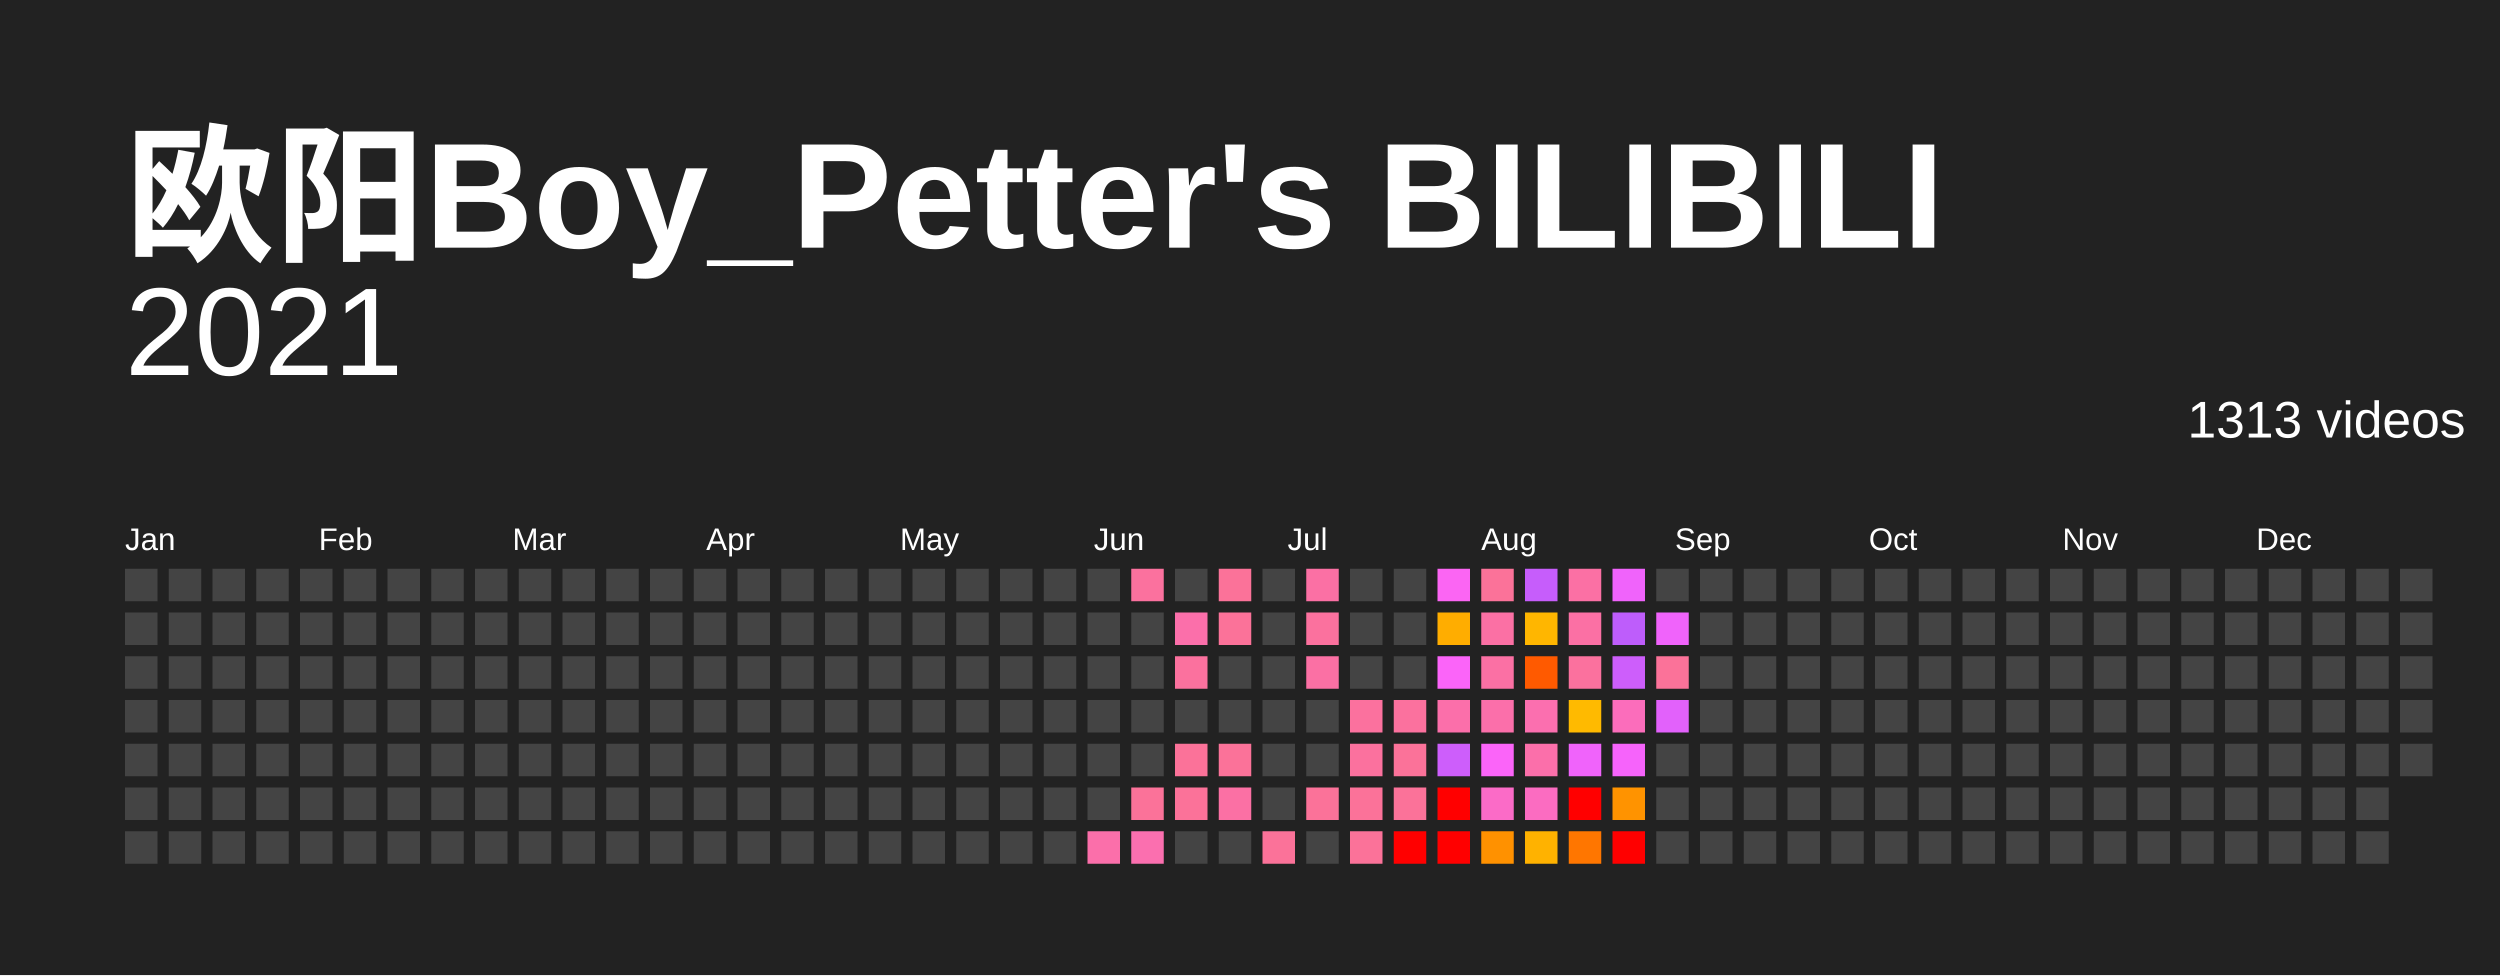
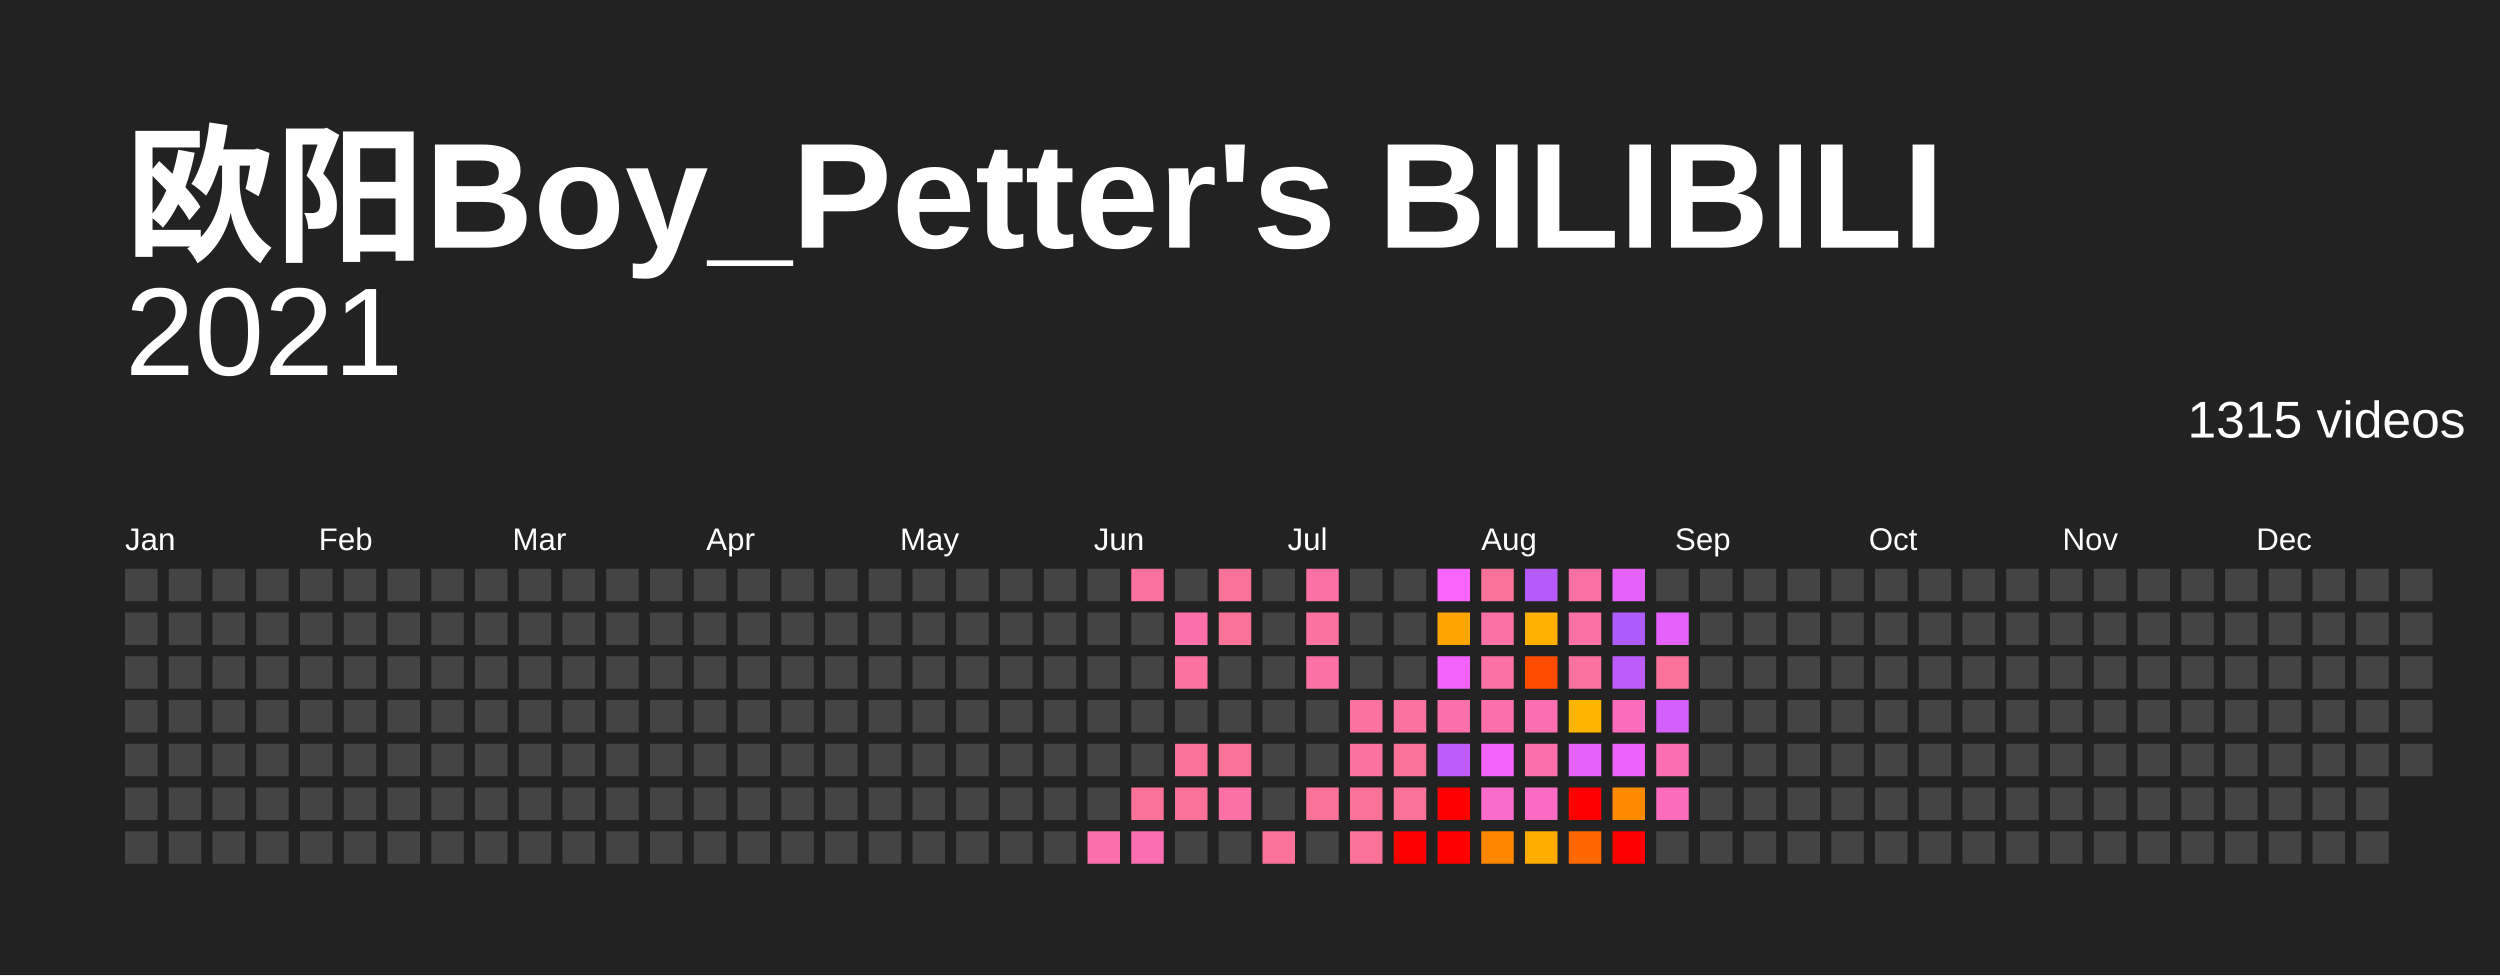
<svg xmlns="http://www.w3.org/2000/svg" baseProfile="full" height="78mm" version="1.1" viewBox="0,0,200,78" width="200mm">
  <defs />
  <rect fill="#222222" height="78" width="200" x="0" y="0" />
  <text fill="#FFFFFF" style="font-size:12px; font-family:Arial; font-weight:bold;" x="10" y="20">欧阳Boy_Petter's BILIBILI</text>
  <text alignment-baseline="hanging" fill="#FFFFFF" style="font-size:10.0px; font-family:Arial;" x="10" y="30">2021</text>
-   <text alignment-baseline="hanging" fill="#FFFFFF" style="font-size:4.125px; font-family:Arial;" x="175" y="35">1313 videos</text>
+   <text alignment-baseline="hanging" fill="#FFFFFF" style="font-size:4.125px; font-family:Arial;" x="175" y="35">1315 videos</text>
  <text fill="#FFFFFF" style="font-size:2.5px; font-family:Arial" x="10.0" y="44">Jan</text>
  <text fill="#FFFFFF" style="font-size:2.5px; font-family:Arial" x="25.5" y="44">Feb</text>
  <text fill="#FFFFFF" style="font-size:2.5px; font-family:Arial" x="41.0" y="44">Mar</text>
  <text fill="#FFFFFF" style="font-size:2.5px; font-family:Arial" x="56.5" y="44">Apr</text>
  <text fill="#FFFFFF" style="font-size:2.5px; font-family:Arial" x="72.0" y="44">May</text>
  <text fill="#FFFFFF" style="font-size:2.5px; font-family:Arial" x="87.5" y="44">Jun</text>
  <text fill="#FFFFFF" style="font-size:2.5px; font-family:Arial" x="103.0" y="44">Jul</text>
  <text fill="#FFFFFF" style="font-size:2.5px; font-family:Arial" x="118.5" y="44">Aug</text>
  <text fill="#FFFFFF" style="font-size:2.5px; font-family:Arial" x="134.0" y="44">Sep</text>
  <text fill="#FFFFFF" style="font-size:2.5px; font-family:Arial" x="149.5" y="44">Oct</text>
  <text fill="#FFFFFF" style="font-size:2.5px; font-family:Arial" x="165.0" y="44">Nov</text>
  <text fill="#FFFFFF" style="font-size:2.5px; font-family:Arial" x="180.5" y="44">Dec</text>
  <rect fill="#444444" height="2.6" width="2.6" x="10.0" y="45.5" />
  <rect fill="#444444" height="2.6" width="2.6" x="10.0" y="49.0" />
  <rect fill="#444444" height="2.6" width="2.6" x="10.0" y="52.5" />
  <rect fill="#444444" height="2.6" width="2.6" x="10.0" y="56.0" />
  <rect fill="#444444" height="2.6" width="2.6" x="10.0" y="59.5" />
  <rect fill="#444444" height="2.6" width="2.6" x="10.0" y="63.0" />
  <rect fill="#444444" height="2.6" width="2.6" x="10.0" y="66.5" />
  <rect fill="#444444" height="2.6" width="2.6" x="13.5" y="45.5" />
  <rect fill="#444444" height="2.6" width="2.6" x="13.5" y="49.0" />
  <rect fill="#444444" height="2.6" width="2.6" x="13.5" y="52.5" />
  <rect fill="#444444" height="2.6" width="2.6" x="13.5" y="56.0" />
  <rect fill="#444444" height="2.6" width="2.6" x="13.5" y="59.5" />
  <rect fill="#444444" height="2.6" width="2.6" x="13.5" y="63.0" />
  <rect fill="#444444" height="2.6" width="2.6" x="13.5" y="66.5" />
  <rect fill="#444444" height="2.6" width="2.6" x="17.0" y="45.5" />
  <rect fill="#444444" height="2.6" width="2.6" x="17.0" y="49.0" />
  <rect fill="#444444" height="2.6" width="2.6" x="17.0" y="52.5" />
  <rect fill="#444444" height="2.6" width="2.6" x="17.0" y="56.0" />
  <rect fill="#444444" height="2.6" width="2.6" x="17.0" y="59.5" />
  <rect fill="#444444" height="2.6" width="2.6" x="17.0" y="63.0" />
  <rect fill="#444444" height="2.6" width="2.6" x="17.0" y="66.5" />
  <rect fill="#444444" height="2.6" width="2.6" x="20.5" y="45.5" />
  <rect fill="#444444" height="2.6" width="2.6" x="20.5" y="49.0" />
  <rect fill="#444444" height="2.6" width="2.6" x="20.5" y="52.5" />
  <rect fill="#444444" height="2.6" width="2.6" x="20.5" y="56.0" />
  <rect fill="#444444" height="2.6" width="2.6" x="20.5" y="59.5" />
  <rect fill="#444444" height="2.6" width="2.6" x="20.5" y="63.0" />
  <rect fill="#444444" height="2.6" width="2.6" x="20.5" y="66.5" />
  <rect fill="#444444" height="2.6" width="2.6" x="24.0" y="45.5" />
  <rect fill="#444444" height="2.6" width="2.6" x="24.0" y="49.0" />
  <rect fill="#444444" height="2.6" width="2.6" x="24.0" y="52.5" />
  <rect fill="#444444" height="2.6" width="2.6" x="24.0" y="56.0" />
  <rect fill="#444444" height="2.6" width="2.6" x="24.0" y="59.5" />
  <rect fill="#444444" height="2.6" width="2.6" x="24.0" y="63.0" />
  <rect fill="#444444" height="2.6" width="2.6" x="24.0" y="66.5" />
  <rect fill="#444444" height="2.6" width="2.6" x="27.5" y="45.5" />
  <rect fill="#444444" height="2.6" width="2.6" x="27.5" y="49.0" />
  <rect fill="#444444" height="2.6" width="2.6" x="27.5" y="52.5" />
  <rect fill="#444444" height="2.6" width="2.6" x="27.5" y="56.0" />
  <rect fill="#444444" height="2.6" width="2.6" x="27.5" y="59.5" />
  <rect fill="#444444" height="2.6" width="2.6" x="27.5" y="63.0" />
  <rect fill="#444444" height="2.6" width="2.6" x="27.5" y="66.5" />
  <rect fill="#444444" height="2.6" width="2.6" x="31.0" y="45.5" />
  <rect fill="#444444" height="2.6" width="2.6" x="31.0" y="49.0" />
  <rect fill="#444444" height="2.6" width="2.6" x="31.0" y="52.5" />
  <rect fill="#444444" height="2.6" width="2.6" x="31.0" y="56.0" />
  <rect fill="#444444" height="2.6" width="2.6" x="31.0" y="59.5" />
  <rect fill="#444444" height="2.6" width="2.6" x="31.0" y="63.0" />
  <rect fill="#444444" height="2.6" width="2.6" x="31.0" y="66.5" />
  <rect fill="#444444" height="2.6" width="2.6" x="34.5" y="45.5" />
  <rect fill="#444444" height="2.6" width="2.6" x="34.5" y="49.0" />
  <rect fill="#444444" height="2.6" width="2.6" x="34.5" y="52.5" />
  <rect fill="#444444" height="2.6" width="2.6" x="34.5" y="56.0" />
  <rect fill="#444444" height="2.6" width="2.6" x="34.5" y="59.5" />
  <rect fill="#444444" height="2.6" width="2.6" x="34.5" y="63.0" />
  <rect fill="#444444" height="2.6" width="2.6" x="34.5" y="66.5" />
  <rect fill="#444444" height="2.6" width="2.6" x="38.0" y="45.5" />
  <rect fill="#444444" height="2.6" width="2.6" x="38.0" y="49.0" />
  <rect fill="#444444" height="2.6" width="2.6" x="38.0" y="52.5" />
  <rect fill="#444444" height="2.6" width="2.6" x="38.0" y="56.0" />
  <rect fill="#444444" height="2.6" width="2.6" x="38.0" y="59.5" />
  <rect fill="#444444" height="2.6" width="2.6" x="38.0" y="63.0" />
  <rect fill="#444444" height="2.6" width="2.6" x="38.0" y="66.5" />
  <rect fill="#444444" height="2.6" width="2.6" x="41.5" y="45.5" />
  <rect fill="#444444" height="2.6" width="2.6" x="41.5" y="49.0" />
  <rect fill="#444444" height="2.6" width="2.6" x="41.5" y="52.5" />
  <rect fill="#444444" height="2.6" width="2.6" x="41.5" y="56.0" />
  <rect fill="#444444" height="2.6" width="2.6" x="41.5" y="59.5" />
  <rect fill="#444444" height="2.6" width="2.6" x="41.5" y="63.0" />
  <rect fill="#444444" height="2.6" width="2.6" x="41.5" y="66.5" />
  <rect fill="#444444" height="2.6" width="2.6" x="45.0" y="45.5" />
  <rect fill="#444444" height="2.6" width="2.6" x="45.0" y="49.0" />
  <rect fill="#444444" height="2.6" width="2.6" x="45.0" y="52.5" />
  <rect fill="#444444" height="2.6" width="2.6" x="45.0" y="56.0" />
  <rect fill="#444444" height="2.6" width="2.6" x="45.0" y="59.5" />
  <rect fill="#444444" height="2.6" width="2.6" x="45.0" y="63.0" />
  <rect fill="#444444" height="2.6" width="2.6" x="45.0" y="66.5" />
  <rect fill="#444444" height="2.6" width="2.6" x="48.5" y="45.5" />
  <rect fill="#444444" height="2.6" width="2.6" x="48.5" y="49.0" />
  <rect fill="#444444" height="2.6" width="2.6" x="48.5" y="52.5" />
  <rect fill="#444444" height="2.6" width="2.6" x="48.5" y="56.0" />
  <rect fill="#444444" height="2.6" width="2.6" x="48.5" y="59.5" />
  <rect fill="#444444" height="2.6" width="2.6" x="48.5" y="63.0" />
  <rect fill="#444444" height="2.6" width="2.6" x="48.5" y="66.5" />
  <rect fill="#444444" height="2.6" width="2.6" x="52.0" y="45.5" />
  <rect fill="#444444" height="2.6" width="2.6" x="52.0" y="49.0" />
  <rect fill="#444444" height="2.6" width="2.6" x="52.0" y="52.5" />
  <rect fill="#444444" height="2.6" width="2.6" x="52.0" y="56.0" />
  <rect fill="#444444" height="2.6" width="2.6" x="52.0" y="59.5" />
  <rect fill="#444444" height="2.6" width="2.6" x="52.0" y="63.0" />
  <rect fill="#444444" height="2.6" width="2.6" x="52.0" y="66.5" />
  <rect fill="#444444" height="2.6" width="2.6" x="55.5" y="45.5" />
  <rect fill="#444444" height="2.6" width="2.6" x="55.5" y="49.0" />
  <rect fill="#444444" height="2.6" width="2.6" x="55.5" y="52.5" />
  <rect fill="#444444" height="2.6" width="2.6" x="55.5" y="56.0" />
  <rect fill="#444444" height="2.6" width="2.6" x="55.5" y="59.5" />
  <rect fill="#444444" height="2.6" width="2.6" x="55.5" y="63.0" />
  <rect fill="#444444" height="2.6" width="2.6" x="55.5" y="66.5" />
  <rect fill="#444444" height="2.6" width="2.6" x="59.0" y="45.5" />
  <rect fill="#444444" height="2.6" width="2.6" x="59.0" y="49.0" />
  <rect fill="#444444" height="2.6" width="2.6" x="59.0" y="52.5" />
  <rect fill="#444444" height="2.6" width="2.6" x="59.0" y="56.0" />
  <rect fill="#444444" height="2.6" width="2.6" x="59.0" y="59.5" />
  <rect fill="#444444" height="2.6" width="2.6" x="59.0" y="63.0" />
  <rect fill="#444444" height="2.6" width="2.6" x="59.0" y="66.5" />
  <rect fill="#444444" height="2.6" width="2.6" x="62.5" y="45.5" />
  <rect fill="#444444" height="2.6" width="2.6" x="62.5" y="49.0" />
  <rect fill="#444444" height="2.6" width="2.6" x="62.5" y="52.5" />
  <rect fill="#444444" height="2.6" width="2.6" x="62.5" y="56.0" />
  <rect fill="#444444" height="2.6" width="2.6" x="62.5" y="59.5" />
  <rect fill="#444444" height="2.6" width="2.6" x="62.5" y="63.0" />
  <rect fill="#444444" height="2.6" width="2.6" x="62.5" y="66.5" />
  <rect fill="#444444" height="2.6" width="2.6" x="66.0" y="45.5" />
  <rect fill="#444444" height="2.6" width="2.6" x="66.0" y="49.0" />
  <rect fill="#444444" height="2.6" width="2.6" x="66.0" y="52.5" />
  <rect fill="#444444" height="2.6" width="2.6" x="66.0" y="56.0" />
  <rect fill="#444444" height="2.6" width="2.6" x="66.0" y="59.5" />
  <rect fill="#444444" height="2.6" width="2.6" x="66.0" y="63.0" />
  <rect fill="#444444" height="2.6" width="2.6" x="66.0" y="66.5" />
  <rect fill="#444444" height="2.6" width="2.6" x="69.5" y="45.5" />
  <rect fill="#444444" height="2.6" width="2.6" x="69.5" y="49.0" />
  <rect fill="#444444" height="2.6" width="2.6" x="69.5" y="52.5" />
  <rect fill="#444444" height="2.6" width="2.6" x="69.5" y="56.0" />
  <rect fill="#444444" height="2.6" width="2.6" x="69.5" y="59.5" />
  <rect fill="#444444" height="2.6" width="2.6" x="69.5" y="63.0" />
  <rect fill="#444444" height="2.6" width="2.6" x="69.5" y="66.5" />
  <rect fill="#444444" height="2.6" width="2.6" x="73.0" y="45.5" />
  <rect fill="#444444" height="2.6" width="2.6" x="73.0" y="49.0" />
  <rect fill="#444444" height="2.6" width="2.6" x="73.0" y="52.5" />
  <rect fill="#444444" height="2.6" width="2.6" x="73.0" y="56.0" />
  <rect fill="#444444" height="2.6" width="2.6" x="73.0" y="59.5" />
  <rect fill="#444444" height="2.6" width="2.6" x="73.0" y="63.0" />
  <rect fill="#444444" height="2.6" width="2.6" x="73.0" y="66.5" />
  <rect fill="#444444" height="2.6" width="2.6" x="76.5" y="45.5" />
  <rect fill="#444444" height="2.6" width="2.6" x="76.5" y="49.0" />
  <rect fill="#444444" height="2.6" width="2.6" x="76.5" y="52.5" />
  <rect fill="#444444" height="2.6" width="2.6" x="76.5" y="56.0" />
  <rect fill="#444444" height="2.6" width="2.6" x="76.5" y="59.5" />
  <rect fill="#444444" height="2.6" width="2.6" x="76.5" y="63.0" />
  <rect fill="#444444" height="2.6" width="2.6" x="76.5" y="66.5" />
  <rect fill="#444444" height="2.6" width="2.6" x="80.0" y="45.5" />
  <rect fill="#444444" height="2.6" width="2.6" x="80.0" y="49.0" />
  <rect fill="#444444" height="2.6" width="2.6" x="80.0" y="52.5" />
  <rect fill="#444444" height="2.6" width="2.6" x="80.0" y="56.0" />
  <rect fill="#444444" height="2.6" width="2.6" x="80.0" y="59.5" />
  <rect fill="#444444" height="2.6" width="2.6" x="80.0" y="63.0" />
  <rect fill="#444444" height="2.6" width="2.6" x="80.0" y="66.5" />
  <rect fill="#444444" height="2.6" width="2.6" x="83.5" y="45.5" />
  <rect fill="#444444" height="2.6" width="2.6" x="83.5" y="49.0" />
  <rect fill="#444444" height="2.6" width="2.6" x="83.5" y="52.5" />
  <rect fill="#444444" height="2.6" width="2.6" x="83.5" y="56.0" />
  <rect fill="#444444" height="2.6" width="2.6" x="83.5" y="59.5" />
  <rect fill="#444444" height="2.6" width="2.6" x="83.5" y="63.0" />
  <rect fill="#444444" height="2.6" width="2.6" x="83.5" y="66.5" />
  <rect fill="#444444" height="2.6" width="2.6" x="87.0" y="45.5" />
  <rect fill="#444444" height="2.6" width="2.6" x="87.0" y="49.0" />
  <rect fill="#444444" height="2.6" width="2.6" x="87.0" y="52.5" />
  <rect fill="#444444" height="2.6" width="2.6" x="87.0" y="56.0" />
  <rect fill="#444444" height="2.6" width="2.6" x="87.0" y="59.5" />
  <rect fill="#444444" height="2.6" width="2.6" x="87.0" y="63.0" />
-   <rect fill="#fb6faa" height="2.6" width="2.6" x="87.0" y="66.5" />
-   <rect fill="#fb719e" height="2.6" width="2.6" x="90.5" y="45.5" />
+   <rect fill="#fb6fab" height="2.6" width="2.6" x="87.0" y="66.5" />
+   <rect fill="#fb719f" height="2.6" width="2.6" x="90.5" y="45.5" />
  <rect fill="#444444" height="2.6" width="2.6" x="90.5" y="49.0" />
  <rect fill="#444444" height="2.6" width="2.6" x="90.5" y="52.5" />
  <rect fill="#444444" height="2.6" width="2.6" x="90.5" y="56.0" />
  <rect fill="#444444" height="2.6" width="2.6" x="90.5" y="59.5" />
  <rect fill="#fb7299" height="2.6" width="2.6" x="90.5" y="63.0" />
-   <rect fill="#fb6faf" height="2.6" width="2.6" x="90.5" y="66.5" />
+   <rect fill="#fb6eb1" height="2.6" width="2.6" x="90.5" y="66.5" />
  <rect fill="#444444" height="2.6" width="2.6" x="94.0" y="45.5" />
-   <rect fill="#fb6faa" height="2.6" width="2.6" x="94.0" y="49.0" />
-   <rect fill="#fb719e" height="2.6" width="2.6" x="94.0" y="52.5" />
+   <rect fill="#fb6fab" height="2.6" width="2.6" x="94.0" y="49.0" />
+   <rect fill="#fb719f" height="2.6" width="2.6" x="94.0" y="52.5" />
  <rect fill="#444444" height="2.6" width="2.6" x="94.0" y="56.0" />
  <rect fill="#fb7299" height="2.6" width="2.6" x="94.0" y="59.5" />
  <rect fill="#fb7299" height="2.6" width="2.6" x="94.0" y="63.0" />
  <rect fill="#444444" height="2.6" width="2.6" x="94.0" y="66.5" />
  <rect fill="#fb7299" height="2.6" width="2.6" x="97.5" y="45.5" />
  <rect fill="#fb7299" height="2.6" width="2.6" x="97.5" y="49.0" />
  <rect fill="#444444" height="2.6" width="2.6" x="97.5" y="52.5" />
  <rect fill="#444444" height="2.6" width="2.6" x="97.5" y="56.0" />
  <rect fill="#fb7299" height="2.6" width="2.6" x="97.5" y="59.5" />
-   <rect fill="#fb70a4" height="2.6" width="2.6" x="97.5" y="63.0" />
+   <rect fill="#fb70a5" height="2.6" width="2.6" x="97.5" y="63.0" />
  <rect fill="#444444" height="2.6" width="2.6" x="97.5" y="66.5" />
  <rect fill="#444444" height="2.6" width="2.6" x="101.0" y="45.5" />
  <rect fill="#444444" height="2.6" width="2.6" x="101.0" y="49.0" />
  <rect fill="#444444" height="2.6" width="2.6" x="101.0" y="52.5" />
  <rect fill="#444444" height="2.6" width="2.6" x="101.0" y="56.0" />
  <rect fill="#444444" height="2.6" width="2.6" x="101.0" y="59.5" />
  <rect fill="#444444" height="2.6" width="2.6" x="101.0" y="63.0" />
  <rect fill="#fb7299" height="2.6" width="2.6" x="101.0" y="66.5" />
-   <rect fill="#fb70a4" height="2.6" width="2.6" x="104.5" y="45.5" />
-   <rect fill="#fb719e" height="2.6" width="2.6" x="104.5" y="49.0" />
-   <rect fill="#fb70a4" height="2.6" width="2.6" x="104.5" y="52.5" />
+   <rect fill="#fb70a5" height="2.6" width="2.6" x="104.5" y="45.5" />
+   <rect fill="#fb719f" height="2.6" width="2.6" x="104.5" y="49.0" />
+   <rect fill="#fb70a5" height="2.6" width="2.6" x="104.5" y="52.5" />
  <rect fill="#444444" height="2.6" width="2.6" x="104.5" y="56.0" />
  <rect fill="#444444" height="2.6" width="2.6" x="104.5" y="59.5" />
  <rect fill="#fb7299" height="2.6" width="2.6" x="104.5" y="63.0" />
  <rect fill="#444444" height="2.6" width="2.6" x="104.5" y="66.5" />
  <rect fill="#444444" height="2.6" width="2.6" x="108.0" y="45.5" />
  <rect fill="#444444" height="2.6" width="2.6" x="108.0" y="49.0" />
  <rect fill="#444444" height="2.6" width="2.6" x="108.0" y="52.5" />
-   <rect fill="#fb719e" height="2.6" width="2.6" x="108.0" y="56.0" />
-   <rect fill="#fb719e" height="2.6" width="2.6" x="108.0" y="59.5" />
+   <rect fill="#fb719f" height="2.6" width="2.6" x="108.0" y="56.0" />
+   <rect fill="#fb719f" height="2.6" width="2.6" x="108.0" y="59.5" />
  <rect fill="#fb7299" height="2.6" width="2.6" x="108.0" y="63.0" />
  <rect fill="#fb7299" height="2.6" width="2.6" x="108.0" y="66.5" />
  <rect fill="#444444" height="2.6" width="2.6" x="111.5" y="45.5" />
  <rect fill="#444444" height="2.6" width="2.6" x="111.5" y="49.0" />
  <rect fill="#444444" height="2.6" width="2.6" x="111.5" y="52.5" />
-   <rect fill="#fb719e" height="2.6" width="2.6" x="111.5" y="56.0" />
+   <rect fill="#fb719f" height="2.6" width="2.6" x="111.5" y="56.0" />
  <rect fill="#fb7299" height="2.6" width="2.6" x="111.5" y="59.5" />
  <rect fill="#fb7299" height="2.6" width="2.6" x="111.5" y="63.0" />
  <rect fill="red" height="2.6" width="2.6" x="111.5" y="66.5" />
-   <rect fill="#fb65f3" height="2.6" width="2.6" x="115.0" y="45.5" />
-   <rect fill="#ffad00" height="2.6" width="2.6" x="115.0" y="49.0" />
-   <rect fill="#fb64f9" height="2.6" width="2.6" x="115.0" y="52.5" />
-   <rect fill="#fb6faa" height="2.6" width="2.6" x="115.0" y="56.0" />
-   <rect fill="#cd5efb" height="2.6" width="2.6" x="115.0" y="59.5" />
+   <rect fill="#fa64fb" height="2.6" width="2.6" x="115.0" y="45.5" />
+   <rect fill="#ffa500" height="2.6" width="2.6" x="115.0" y="49.0" />
+   <rect fill="#f363fb" height="2.6" width="2.6" x="115.0" y="52.5" />
+   <rect fill="#fb6fab" height="2.6" width="2.6" x="115.0" y="56.0" />
+   <rect fill="#bd5cfb" height="2.6" width="2.6" x="115.0" y="59.5" />
  <rect fill="red" height="2.6" width="2.6" x="115.0" y="63.0" />
  <rect fill="red" height="2.6" width="2.6" x="115.0" y="66.5" />
  <rect fill="#fb7299" height="2.6" width="2.6" x="118.5" y="45.5" />
-   <rect fill="#fb70a4" height="2.6" width="2.6" x="118.5" y="49.0" />
-   <rect fill="#fb70a4" height="2.6" width="2.6" x="118.5" y="52.5" />
-   <rect fill="#fb6faa" height="2.6" width="2.6" x="118.5" y="56.0" />
-   <rect fill="#fb64f9" height="2.6" width="2.6" x="118.5" y="59.5" />
-   <rect fill="#fb6bc7" height="2.6" width="2.6" x="118.5" y="63.0" />
-   <rect fill="#ff9100" height="2.6" width="2.6" x="118.5" y="66.5" />
-   <rect fill="#c65dfb" height="2.6" width="2.6" x="122.0" y="45.5" />
-   <rect fill="#ffb600" height="2.6" width="2.6" x="122.0" y="49.0" />
-   <rect fill="#ff5a00" height="2.6" width="2.6" x="122.0" y="52.5" />
-   <rect fill="#fb6faf" height="2.6" width="2.6" x="122.0" y="56.0" />
-   <rect fill="#fb6faa" height="2.6" width="2.6" x="122.0" y="59.5" />
-   <rect fill="#fb6cc1" height="2.6" width="2.6" x="122.0" y="63.0" />
-   <rect fill="#ffb200" height="2.6" width="2.6" x="122.0" y="66.5" />
-   <rect fill="#fb70a4" height="2.6" width="2.6" x="125.5" y="45.5" />
-   <rect fill="#fb70a4" height="2.6" width="2.6" x="125.5" y="49.0" />
-   <rect fill="#fb719e" height="2.6" width="2.6" x="125.5" y="52.5" />
-   <rect fill="#ffba00" height="2.6" width="2.6" x="125.5" y="56.0" />
-   <rect fill="#f063fb" height="2.6" width="2.6" x="125.5" y="59.5" />
+   <rect fill="#fb70a5" height="2.6" width="2.6" x="118.5" y="49.0" />
+   <rect fill="#fb70a5" height="2.6" width="2.6" x="118.5" y="52.5" />
+   <rect fill="#fb6fab" height="2.6" width="2.6" x="118.5" y="56.0" />
+   <rect fill="#f363fb" height="2.6" width="2.6" x="118.5" y="59.5" />
+   <rect fill="#fb6bcb" height="2.6" width="2.6" x="118.5" y="63.0" />
+   <rect fill="#ff8700" height="2.6" width="2.6" x="118.5" y="66.5" />
+   <rect fill="#b55bfb" height="2.6" width="2.6" x="122.0" y="45.5" />
+   <rect fill="#ffb000" height="2.6" width="2.6" x="122.0" y="49.0" />
+   <rect fill="#ff4b00" height="2.6" width="2.6" x="122.0" y="52.5" />
+   <rect fill="#fb6eb1" height="2.6" width="2.6" x="122.0" y="56.0" />
+   <rect fill="#fb6fab" height="2.6" width="2.6" x="122.0" y="59.5" />
+   <rect fill="#fb6bc5" height="2.6" width="2.6" x="122.0" y="63.0" />
+   <rect fill="#ffab00" height="2.6" width="2.6" x="122.0" y="66.5" />
+   <rect fill="#fb70a5" height="2.6" width="2.6" x="125.5" y="45.5" />
+   <rect fill="#fb70a5" height="2.6" width="2.6" x="125.5" y="49.0" />
+   <rect fill="#fb719f" height="2.6" width="2.6" x="125.5" y="52.5" />
+   <rect fill="#ffb400" height="2.6" width="2.6" x="125.5" y="56.0" />
+   <rect fill="#e461fb" height="2.6" width="2.6" x="125.5" y="59.5" />
  <rect fill="red" height="2.6" width="2.6" x="125.5" y="63.0" />
-   <rect fill="#ff7600" height="2.6" width="2.6" x="125.5" y="66.5" />
-   <rect fill="#f063fb" height="2.6" width="2.6" x="129.0" y="45.5" />
-   <rect fill="#be5dfb" height="2.6" width="2.6" x="129.0" y="49.0" />
-   <rect fill="#cd5efb" height="2.6" width="2.6" x="129.0" y="52.5" />
-   <rect fill="#fb6dbb" height="2.6" width="2.6" x="129.0" y="56.0" />
-   <rect fill="#f663fb" height="2.6" width="2.6" x="129.0" y="59.5" />
-   <rect fill="#ff9300" height="2.6" width="2.6" x="129.0" y="63.0" />
+   <rect fill="#ff6700" height="2.6" width="2.6" x="125.5" y="66.5" />
+   <rect fill="#e461fb" height="2.6" width="2.6" x="129.0" y="45.5" />
+   <rect fill="#ad5bfb" height="2.6" width="2.6" x="129.0" y="49.0" />
+   <rect fill="#bd5cfb" height="2.6" width="2.6" x="129.0" y="52.5" />
+   <rect fill="#fb6cbe" height="2.6" width="2.6" x="129.0" y="56.0" />
+   <rect fill="#ec62fb" height="2.6" width="2.6" x="129.0" y="59.5" />
+   <rect fill="#ff8900" height="2.6" width="2.6" x="129.0" y="63.0" />
  <rect fill="red" height="2.6" width="2.6" x="129.0" y="66.5" />
  <rect fill="#444444" height="2.6" width="2.6" x="132.5" y="45.5" />
-   <rect fill="#f063fb" height="2.6" width="2.6" x="132.5" y="49.0" />
+   <rect fill="#e461fb" height="2.6" width="2.6" x="132.5" y="49.0" />
  <rect fill="#fb7299" height="2.6" width="2.6" x="132.5" y="52.5" />
-   <rect fill="#e261fb" height="2.6" width="2.6" x="132.5" y="56.0" />
-   <rect fill="#444444" height="2.6" width="2.6" x="132.5" y="59.5" />
-   <rect fill="#444444" height="2.6" width="2.6" x="132.5" y="63.0" />
+   <rect fill="#d55ffb" height="2.6" width="2.6" x="132.5" y="56.0" />
+   <rect fill="#fb6eb1" height="2.6" width="2.6" x="132.5" y="59.5" />
+   <rect fill="#fb6cbe" height="2.6" width="2.6" x="132.5" y="63.0" />
  <rect fill="#444444" height="2.6" width="2.6" x="132.5" y="66.5" />
  <rect fill="#444444" height="2.6" width="2.6" x="136.0" y="45.5" />
  <rect fill="#444444" height="2.6" width="2.6" x="136.0" y="49.0" />
  <rect fill="#444444" height="2.6" width="2.6" x="136.0" y="52.5" />
  <rect fill="#444444" height="2.6" width="2.6" x="136.0" y="56.0" />
  <rect fill="#444444" height="2.6" width="2.6" x="136.0" y="59.5" />
  <rect fill="#444444" height="2.6" width="2.6" x="136.0" y="63.0" />
  <rect fill="#444444" height="2.6" width="2.6" x="136.0" y="66.5" />
  <rect fill="#444444" height="2.6" width="2.6" x="139.5" y="45.5" />
  <rect fill="#444444" height="2.6" width="2.6" x="139.5" y="49.0" />
  <rect fill="#444444" height="2.6" width="2.6" x="139.5" y="52.5" />
  <rect fill="#444444" height="2.6" width="2.6" x="139.5" y="56.0" />
  <rect fill="#444444" height="2.6" width="2.6" x="139.5" y="59.5" />
  <rect fill="#444444" height="2.6" width="2.6" x="139.5" y="63.0" />
  <rect fill="#444444" height="2.6" width="2.6" x="139.5" y="66.5" />
  <rect fill="#444444" height="2.6" width="2.6" x="143.0" y="45.5" />
  <rect fill="#444444" height="2.6" width="2.6" x="143.0" y="49.0" />
  <rect fill="#444444" height="2.6" width="2.6" x="143.0" y="52.5" />
  <rect fill="#444444" height="2.6" width="2.6" x="143.0" y="56.0" />
  <rect fill="#444444" height="2.6" width="2.6" x="143.0" y="59.5" />
  <rect fill="#444444" height="2.6" width="2.6" x="143.0" y="63.0" />
  <rect fill="#444444" height="2.6" width="2.6" x="143.0" y="66.5" />
  <rect fill="#444444" height="2.6" width="2.6" x="146.5" y="45.5" />
  <rect fill="#444444" height="2.6" width="2.6" x="146.5" y="49.0" />
  <rect fill="#444444" height="2.6" width="2.6" x="146.5" y="52.5" />
  <rect fill="#444444" height="2.6" width="2.6" x="146.5" y="56.0" />
  <rect fill="#444444" height="2.6" width="2.6" x="146.5" y="59.5" />
  <rect fill="#444444" height="2.6" width="2.6" x="146.5" y="63.0" />
  <rect fill="#444444" height="2.6" width="2.6" x="146.5" y="66.5" />
  <rect fill="#444444" height="2.6" width="2.6" x="150.0" y="45.5" />
  <rect fill="#444444" height="2.6" width="2.6" x="150.0" y="49.0" />
  <rect fill="#444444" height="2.6" width="2.6" x="150.0" y="52.5" />
  <rect fill="#444444" height="2.6" width="2.6" x="150.0" y="56.0" />
  <rect fill="#444444" height="2.6" width="2.6" x="150.0" y="59.5" />
  <rect fill="#444444" height="2.6" width="2.6" x="150.0" y="63.0" />
  <rect fill="#444444" height="2.6" width="2.6" x="150.0" y="66.5" />
  <rect fill="#444444" height="2.6" width="2.6" x="153.5" y="45.5" />
  <rect fill="#444444" height="2.6" width="2.6" x="153.5" y="49.0" />
  <rect fill="#444444" height="2.6" width="2.6" x="153.5" y="52.5" />
  <rect fill="#444444" height="2.6" width="2.6" x="153.5" y="56.0" />
  <rect fill="#444444" height="2.6" width="2.6" x="153.5" y="59.5" />
  <rect fill="#444444" height="2.6" width="2.6" x="153.5" y="63.0" />
  <rect fill="#444444" height="2.6" width="2.6" x="153.5" y="66.5" />
  <rect fill="#444444" height="2.6" width="2.6" x="157.0" y="45.5" />
  <rect fill="#444444" height="2.6" width="2.6" x="157.0" y="49.0" />
  <rect fill="#444444" height="2.6" width="2.6" x="157.0" y="52.5" />
  <rect fill="#444444" height="2.6" width="2.6" x="157.0" y="56.0" />
  <rect fill="#444444" height="2.6" width="2.6" x="157.0" y="59.5" />
  <rect fill="#444444" height="2.6" width="2.6" x="157.0" y="63.0" />
  <rect fill="#444444" height="2.6" width="2.6" x="157.0" y="66.5" />
  <rect fill="#444444" height="2.6" width="2.6" x="160.5" y="45.5" />
  <rect fill="#444444" height="2.6" width="2.6" x="160.5" y="49.0" />
  <rect fill="#444444" height="2.6" width="2.6" x="160.5" y="52.5" />
  <rect fill="#444444" height="2.6" width="2.6" x="160.5" y="56.0" />
  <rect fill="#444444" height="2.6" width="2.6" x="160.5" y="59.5" />
  <rect fill="#444444" height="2.6" width="2.6" x="160.5" y="63.0" />
  <rect fill="#444444" height="2.6" width="2.6" x="160.5" y="66.5" />
  <rect fill="#444444" height="2.6" width="2.6" x="164.0" y="45.5" />
  <rect fill="#444444" height="2.6" width="2.6" x="164.0" y="49.0" />
  <rect fill="#444444" height="2.6" width="2.6" x="164.0" y="52.5" />
  <rect fill="#444444" height="2.6" width="2.6" x="164.0" y="56.0" />
  <rect fill="#444444" height="2.6" width="2.6" x="164.0" y="59.5" />
  <rect fill="#444444" height="2.6" width="2.6" x="164.0" y="63.0" />
  <rect fill="#444444" height="2.6" width="2.6" x="164.0" y="66.5" />
  <rect fill="#444444" height="2.6" width="2.6" x="167.5" y="45.5" />
  <rect fill="#444444" height="2.6" width="2.6" x="167.5" y="49.0" />
  <rect fill="#444444" height="2.6" width="2.6" x="167.5" y="52.5" />
  <rect fill="#444444" height="2.6" width="2.6" x="167.5" y="56.0" />
  <rect fill="#444444" height="2.6" width="2.6" x="167.5" y="59.5" />
  <rect fill="#444444" height="2.6" width="2.6" x="167.5" y="63.0" />
  <rect fill="#444444" height="2.6" width="2.6" x="167.5" y="66.5" />
  <rect fill="#444444" height="2.6" width="2.6" x="171.0" y="45.5" />
  <rect fill="#444444" height="2.6" width="2.6" x="171.0" y="49.0" />
  <rect fill="#444444" height="2.6" width="2.6" x="171.0" y="52.5" />
  <rect fill="#444444" height="2.6" width="2.6" x="171.0" y="56.0" />
  <rect fill="#444444" height="2.6" width="2.6" x="171.0" y="59.5" />
  <rect fill="#444444" height="2.6" width="2.6" x="171.0" y="63.0" />
  <rect fill="#444444" height="2.6" width="2.6" x="171.0" y="66.5" />
  <rect fill="#444444" height="2.6" width="2.6" x="174.5" y="45.5" />
  <rect fill="#444444" height="2.6" width="2.6" x="174.5" y="49.0" />
  <rect fill="#444444" height="2.6" width="2.6" x="174.5" y="52.5" />
  <rect fill="#444444" height="2.6" width="2.6" x="174.5" y="56.0" />
  <rect fill="#444444" height="2.6" width="2.6" x="174.5" y="59.5" />
  <rect fill="#444444" height="2.6" width="2.6" x="174.5" y="63.0" />
  <rect fill="#444444" height="2.6" width="2.6" x="174.5" y="66.5" />
  <rect fill="#444444" height="2.6" width="2.6" x="178.0" y="45.5" />
  <rect fill="#444444" height="2.6" width="2.6" x="178.0" y="49.0" />
  <rect fill="#444444" height="2.6" width="2.6" x="178.0" y="52.5" />
  <rect fill="#444444" height="2.6" width="2.6" x="178.0" y="56.0" />
  <rect fill="#444444" height="2.6" width="2.6" x="178.0" y="59.5" />
  <rect fill="#444444" height="2.6" width="2.6" x="178.0" y="63.0" />
  <rect fill="#444444" height="2.6" width="2.6" x="178.0" y="66.5" />
  <rect fill="#444444" height="2.6" width="2.6" x="181.5" y="45.5" />
  <rect fill="#444444" height="2.6" width="2.6" x="181.5" y="49.0" />
  <rect fill="#444444" height="2.6" width="2.6" x="181.5" y="52.5" />
  <rect fill="#444444" height="2.6" width="2.6" x="181.5" y="56.0" />
  <rect fill="#444444" height="2.6" width="2.6" x="181.5" y="59.5" />
  <rect fill="#444444" height="2.6" width="2.6" x="181.5" y="63.0" />
  <rect fill="#444444" height="2.6" width="2.6" x="181.5" y="66.5" />
  <rect fill="#444444" height="2.6" width="2.6" x="185.0" y="45.5" />
  <rect fill="#444444" height="2.6" width="2.6" x="185.0" y="49.0" />
  <rect fill="#444444" height="2.6" width="2.6" x="185.0" y="52.5" />
  <rect fill="#444444" height="2.6" width="2.6" x="185.0" y="56.0" />
  <rect fill="#444444" height="2.6" width="2.6" x="185.0" y="59.5" />
  <rect fill="#444444" height="2.6" width="2.6" x="185.0" y="63.0" />
  <rect fill="#444444" height="2.6" width="2.6" x="185.0" y="66.5" />
  <rect fill="#444444" height="2.6" width="2.6" x="188.5" y="45.5" />
  <rect fill="#444444" height="2.6" width="2.6" x="188.5" y="49.0" />
  <rect fill="#444444" height="2.6" width="2.6" x="188.5" y="52.5" />
  <rect fill="#444444" height="2.6" width="2.6" x="188.5" y="56.0" />
  <rect fill="#444444" height="2.6" width="2.6" x="188.5" y="59.5" />
  <rect fill="#444444" height="2.6" width="2.6" x="188.5" y="63.0" />
  <rect fill="#444444" height="2.6" width="2.6" x="188.5" y="66.5" />
  <rect fill="#444444" height="2.6" width="2.6" x="192.0" y="45.5" />
  <rect fill="#444444" height="2.6" width="2.6" x="192.0" y="49.0" />
  <rect fill="#444444" height="2.6" width="2.6" x="192.0" y="52.5" />
  <rect fill="#444444" height="2.6" width="2.6" x="192.0" y="56.0" />
  <rect fill="#444444" height="2.6" width="2.6" x="192.0" y="59.5" />
</svg>
